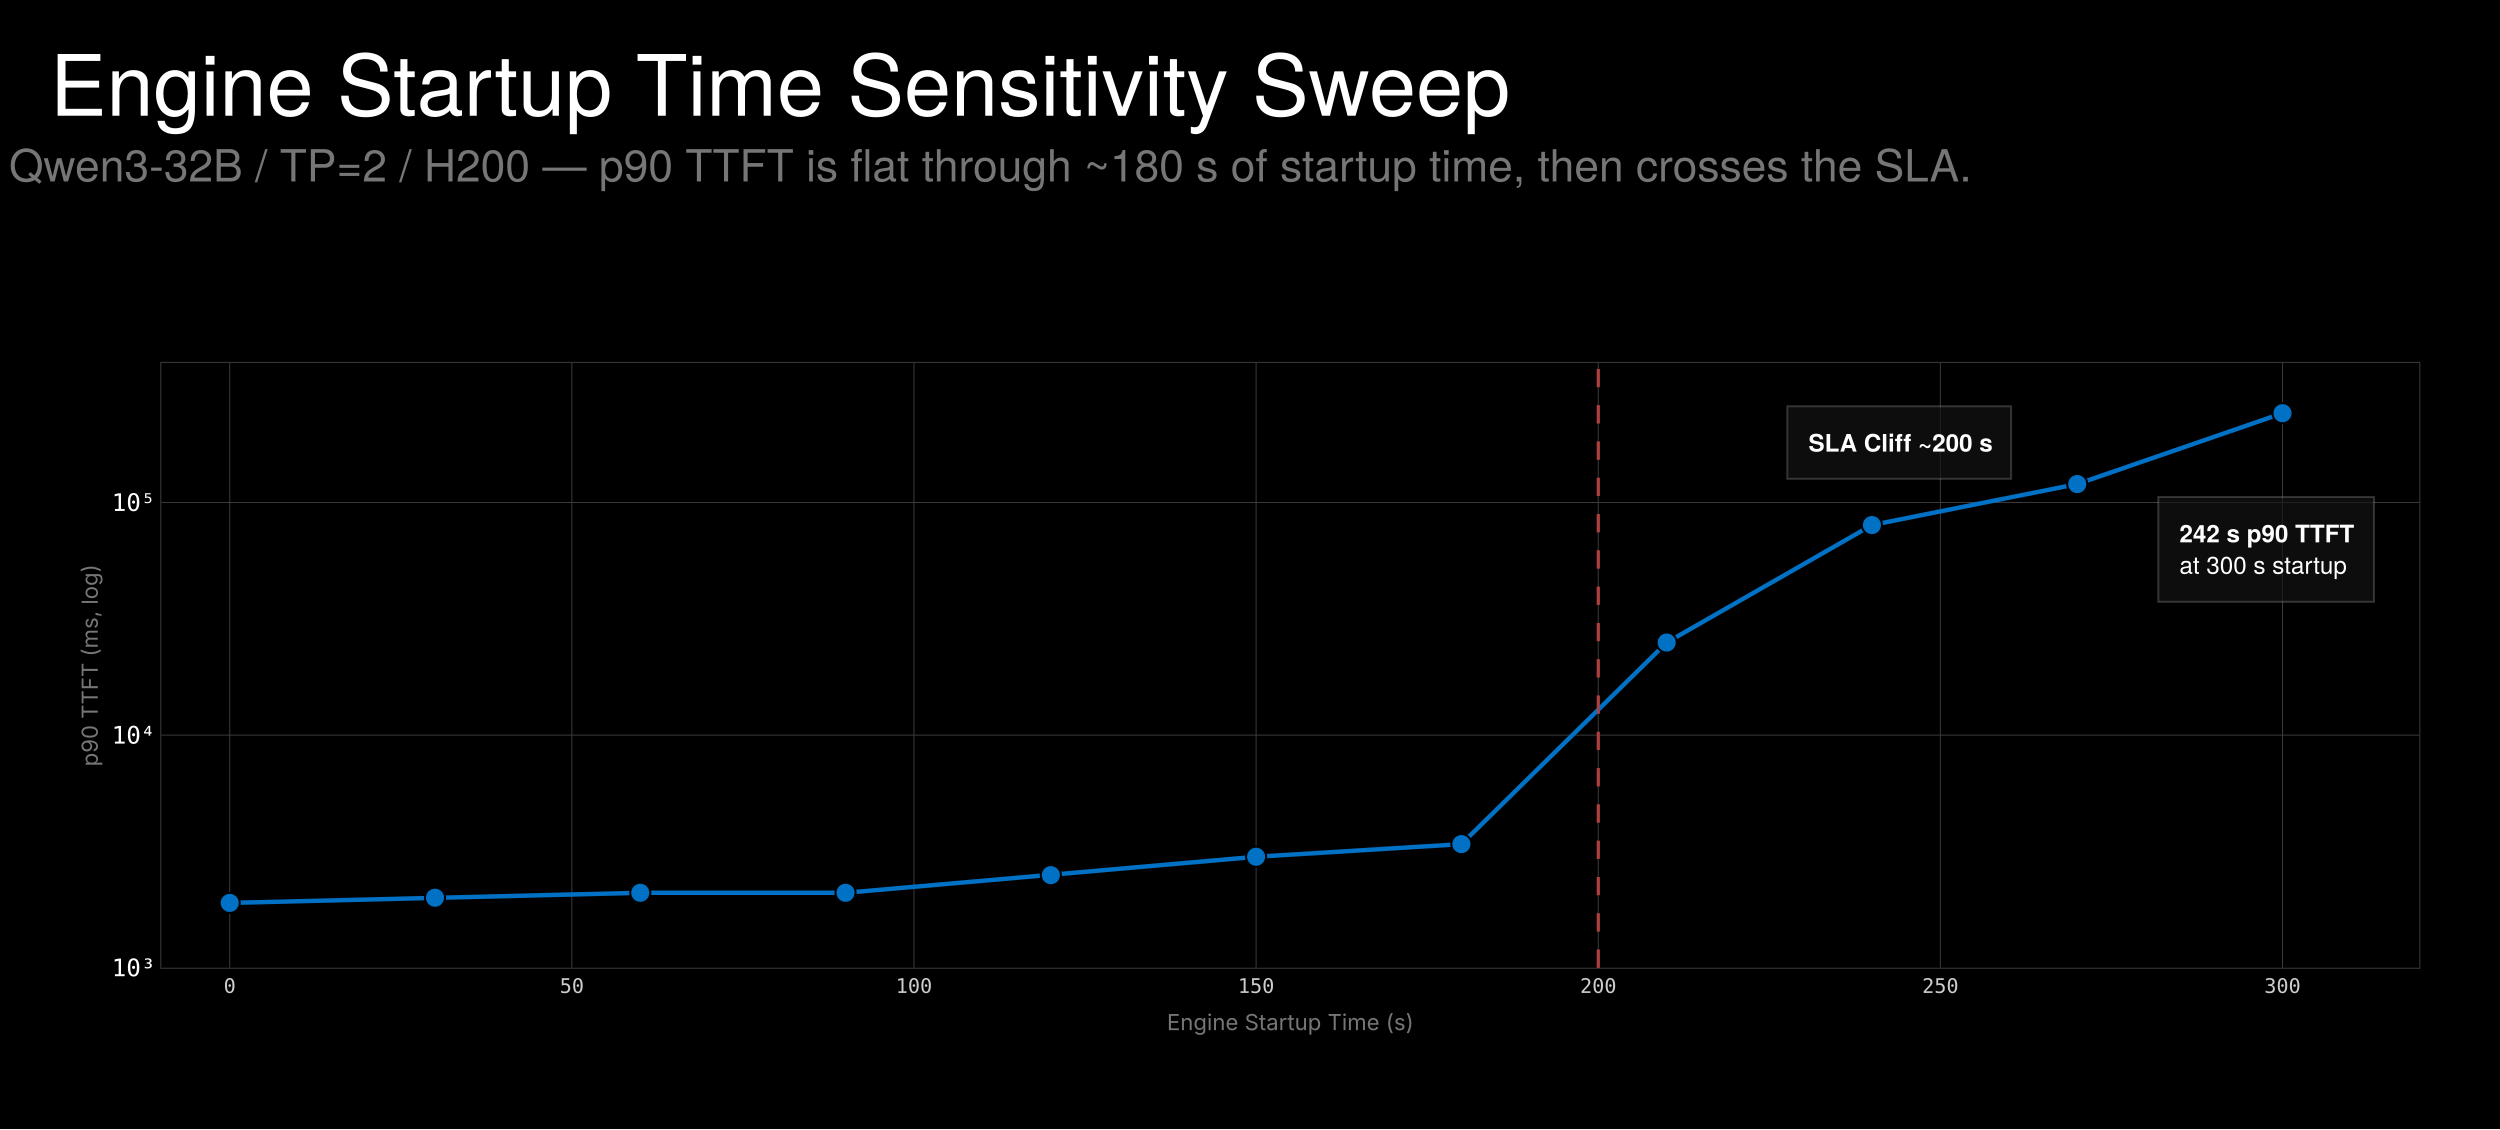
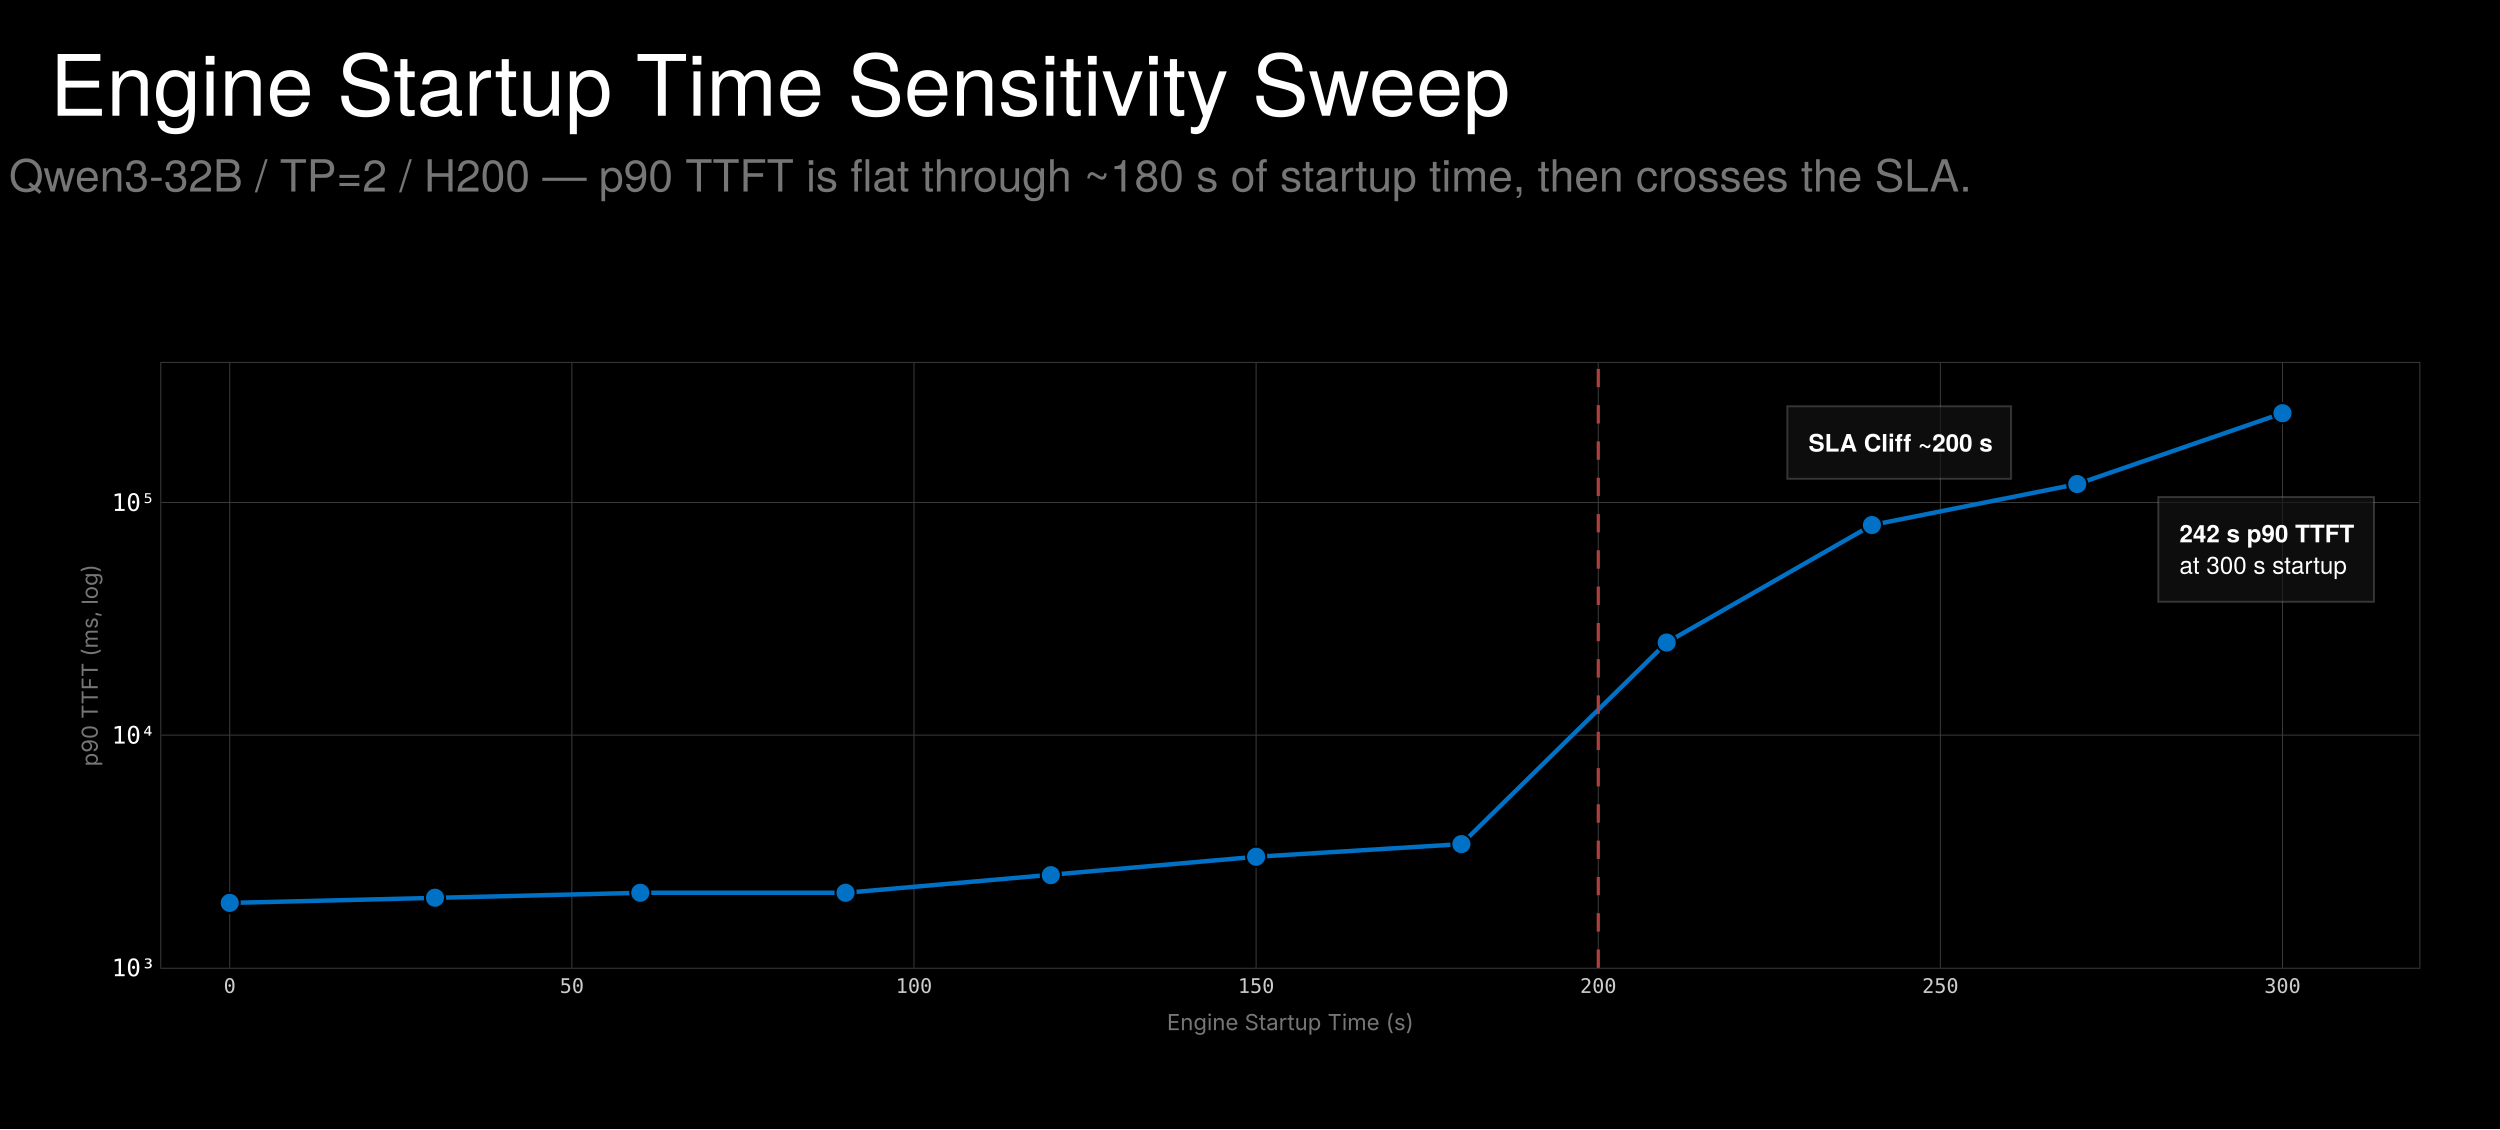
<svg xmlns="http://www.w3.org/2000/svg" class="main-svg" width="1240" height="560" style="" viewBox="0 0 1240 560">
  <rect x="0" y="0" width="1240" height="560" style="fill: rgb(0, 0, 0); fill-opacity: 1;" />
-   <defs id="defs-dfb50c">
+   <defs id="defs-3bae90">
    <g class="clips">
-       <clipPath id="clipdfb50cxyplot" class="plotclip">
+       <clipPath id="clip3bae90xyplot" class="plotclip">
        <rect width="1120" height="300" />
      </clipPath>
-       <clipPath class="axesclip" id="clipdfb50cx">
+       <clipPath class="axesclip" id="clip3bae90x">
        <rect x="80" y="0" width="1120" height="560" />
      </clipPath>
-       <clipPath class="axesclip" id="clipdfb50cy">
+       <clipPath class="axesclip" id="clip3bae90y">
        <rect x="0" y="180" width="1240" height="300" />
      </clipPath>
-       <clipPath class="axesclip" id="clipdfb50cxy">
+       <clipPath class="axesclip" id="clip3bae90xy">
        <rect x="80" y="180" width="1120" height="300" />
      </clipPath>
    </g>
    <g class="gradients" />
    <g class="patterns" />
  </defs>
  <g class="bglayer" />
  <g class="layer-below">
    <g class="imagelayer" />
    <g class="shapelayer">
-       <g class="shape-group" data-index="0" clip-path="url(#clipdfb50cx)">
+       <g class="shape-group" data-index="0" clip-path="url(#clip3bae90x)">
        <path data-index="0" fill-rule="evenodd" d="M792.73,480L792.73,180" style="opacity: 1; stroke: rgb(176, 64, 64); stroke-opacity: 1; fill: rgb(176, 64, 64); fill-opacity: 0.1; stroke-dasharray: 9px, 9px; stroke-width: 1.4px;" />
      </g>
    </g>
  </g>
  <g class="cartesianlayer">
    <g class="subplot xy">
      <g class="layer-subplot">
        <g class="shapelayer" />
        <g class="imagelayer" />
      </g>
      <g class="minor-gridlayer">
        <g class="x" />
        <g class="y" />
      </g>
      <g class="gridlayer">
        <g class="x">
          <path class="xgrid crisp" transform="translate(113.94,0)" d="M0,180v300" style="stroke: rgb(58, 58, 58); stroke-opacity: 1; stroke-width: 0.5px;" />
          <path class="xgrid crisp" transform="translate(283.64,0)" d="M0,180v300" style="stroke: rgb(58, 58, 58); stroke-opacity: 1; stroke-width: 0.5px;" />
          <path class="xgrid crisp" transform="translate(453.33,0)" d="M0,180v300" style="stroke: rgb(58, 58, 58); stroke-opacity: 1; stroke-width: 0.5px;" />
          <path class="xgrid crisp" transform="translate(623.03,0)" d="M0,180v300" style="stroke: rgb(58, 58, 58); stroke-opacity: 1; stroke-width: 0.5px;" />
          <path class="xgrid crisp" transform="translate(792.73,0)" d="M0,180v300" style="stroke: rgb(58, 58, 58); stroke-opacity: 1; stroke-width: 0.5px;" />
          <path class="xgrid crisp" transform="translate(962.42,0)" d="M0,180v300" style="stroke: rgb(58, 58, 58); stroke-opacity: 1; stroke-width: 0.5px;" />
          <path class="xgrid crisp" transform="translate(1132.12,0)" d="M0,180v300" style="stroke: rgb(58, 58, 58); stroke-opacity: 1; stroke-width: 0.5px;" />
        </g>
        <g class="y">
          <path class="ygrid crisp" transform="translate(0,364.62)" d="M80,0h1120" style="stroke: rgb(58, 58, 58); stroke-opacity: 1; stroke-width: 0.5px;" />
          <path class="ygrid crisp" transform="translate(0,249.23)" d="M80,0h1120" style="stroke: rgb(58, 58, 58); stroke-opacity: 1; stroke-width: 0.5px;" />
        </g>
      </g>
      <g class="zerolinelayer" />
      <g class="layer-between">
        <g class="shapelayer" />
        <g class="imagelayer" />
      </g>
      <path class="xlines-below" />
      <path class="ylines-below" />
      <g class="overlines-below" />
      <g class="xaxislayer-below" />
      <g class="yaxislayer-below" />
      <g class="overaxes-below" />
      <g class="overplot">
-         <g class="xy" transform="translate(80,180)" clip-path="url(#clipdfb50cxyplot)">
+         <g class="xy" transform="translate(80,180)" clip-path="url(#clip3bae90xyplot)">
          <g class="scatterlayer mlayer">
-             <g class="trace scatter tracea59aff" style="stroke-miterlimit: 2; opacity: 1;">
+             <g class="trace scatter trace63b3ac" style="stroke-miterlimit: 2; opacity: 1;">
              <g class="fills" />
              <g class="errorbars" />
              <g class="lines">
                <path class="js-line" d="M33.94,267.84L237.58,262.82L339.39,262.82L543.03,244.95L644.85,238.68L746.67,138.7L848.48,80.41L950.3,60.09L1052.12,24.94" style="vector-effect: none; fill: none; stroke: rgb(0, 113, 197); stroke-opacity: 1; stroke-width: 2.2px; opacity: 1;" />
              </g>
              <g class="points">
                <path class="point" transform="translate(33.94,267.84)" d="M5,0A5,5 0 1,1 0,-5A5,5 0 0,1 5,0Z" style="opacity: 1; stroke-width: 1px; fill: rgb(0, 113, 197); fill-opacity: 1; stroke: rgb(0, 0, 0); stroke-opacity: 1;" />
                <path class="point" transform="translate(135.76,265.27)" d="M5,0A5,5 0 1,1 0,-5A5,5 0 0,1 5,0Z" style="opacity: 1; stroke-width: 1px; fill: rgb(0, 113, 197); fill-opacity: 1; stroke: rgb(0, 0, 0); stroke-opacity: 1;" />
                <path class="point" transform="translate(237.58,262.82)" d="M5,0A5,5 0 1,1 0,-5A5,5 0 0,1 5,0Z" style="opacity: 1; stroke-width: 1px; fill: rgb(0, 113, 197); fill-opacity: 1; stroke: rgb(0, 0, 0); stroke-opacity: 1;" />
                <path class="point" transform="translate(339.39,262.82)" d="M5,0A5,5 0 1,1 0,-5A5,5 0 0,1 5,0Z" style="opacity: 1; stroke-width: 1px; fill: rgb(0, 113, 197); fill-opacity: 1; stroke: rgb(0, 0, 0); stroke-opacity: 1;" />
                <path class="point" transform="translate(441.21,254.08)" d="M5,0A5,5 0 1,1 0,-5A5,5 0 0,1 5,0Z" style="opacity: 1; stroke-width: 1px; fill: rgb(0, 113, 197); fill-opacity: 1; stroke: rgb(0, 0, 0); stroke-opacity: 1;" />
                <path class="point" transform="translate(543.03,244.95)" d="M5,0A5,5 0 1,1 0,-5A5,5 0 0,1 5,0Z" style="opacity: 1; stroke-width: 1px; fill: rgb(0, 113, 197); fill-opacity: 1; stroke: rgb(0, 0, 0); stroke-opacity: 1;" />
                <path class="point" transform="translate(644.85,238.68)" d="M5,0A5,5 0 1,1 0,-5A5,5 0 0,1 5,0Z" style="opacity: 1; stroke-width: 1px; fill: rgb(0, 113, 197); fill-opacity: 1; stroke: rgb(0, 0, 0); stroke-opacity: 1;" />
                <path class="point" transform="translate(746.67,138.7)" d="M5,0A5,5 0 1,1 0,-5A5,5 0 0,1 5,0Z" style="opacity: 1; stroke-width: 1px; fill: rgb(0, 113, 197); fill-opacity: 1; stroke: rgb(0, 0, 0); stroke-opacity: 1;" />
                <path class="point" transform="translate(848.48,80.41)" d="M5,0A5,5 0 1,1 0,-5A5,5 0 0,1 5,0Z" style="opacity: 1; stroke-width: 1px; fill: rgb(0, 113, 197); fill-opacity: 1; stroke: rgb(0, 0, 0); stroke-opacity: 1;" />
                <path class="point" transform="translate(950.3,60.09)" d="M5,0A5,5 0 1,1 0,-5A5,5 0 0,1 5,0Z" style="opacity: 1; stroke-width: 1px; fill: rgb(0, 113, 197); fill-opacity: 1; stroke: rgb(0, 0, 0); stroke-opacity: 1;" />
                <path class="point" transform="translate(1052.12,24.94)" d="M5,0A5,5 0 1,1 0,-5A5,5 0 0,1 5,0Z" style="opacity: 1; stroke-width: 1px; fill: rgb(0, 113, 197); fill-opacity: 1; stroke: rgb(0, 0, 0); stroke-opacity: 1;" />
              </g>
              <g class="text" />
            </g>
          </g>
        </g>
      </g>
      <g class="zerolinelayer-above" />
      <path class="xlines-above crisp" d="M79.5,480.25H1200.5M79.5,179.75H1200.5" style="fill: none; stroke-width: 0.5px; stroke: rgb(58, 58, 58); stroke-opacity: 1;" />
      <path class="ylines-above crisp" d="M79.75,180V480M1200.25,180V480" style="fill: none; stroke-width: 0.5px; stroke: rgb(58, 58, 58); stroke-opacity: 1;" />
      <g class="overlines-above" />
      <g class="xaxislayer-above">
        <g class="xtick">
          <text text-anchor="middle" x="0" y="492.5" transform="translate(113.94,0)" style="font-family: 'Geist Mono', 'JetBrains Mono', 'Roboto Mono', 'SF Mono', Menlo, Consolas, monospace; font-size: 10px; fill: rgb(205, 205, 205); fill-opacity: 1; white-space: pre;">0</text>
        </g>
        <g class="xtick">
          <text text-anchor="middle" x="0" y="492.5" style="font-family: 'Geist Mono', 'JetBrains Mono', 'Roboto Mono', 'SF Mono', Menlo, Consolas, monospace; font-size: 10px; fill: rgb(205, 205, 205); fill-opacity: 1; white-space: pre;" transform="translate(283.64,0)">50</text>
        </g>
        <g class="xtick">
          <text text-anchor="middle" x="0" y="492.5" style="font-family: 'Geist Mono', 'JetBrains Mono', 'Roboto Mono', 'SF Mono', Menlo, Consolas, monospace; font-size: 10px; fill: rgb(205, 205, 205); fill-opacity: 1; white-space: pre;" transform="translate(453.33,0)">100</text>
        </g>
        <g class="xtick">
          <text text-anchor="middle" x="0" y="492.5" style="font-family: 'Geist Mono', 'JetBrains Mono', 'Roboto Mono', 'SF Mono', Menlo, Consolas, monospace; font-size: 10px; fill: rgb(205, 205, 205); fill-opacity: 1; white-space: pre;" transform="translate(623.03,0)">150</text>
        </g>
        <g class="xtick">
          <text text-anchor="middle" x="0" y="492.5" style="font-family: 'Geist Mono', 'JetBrains Mono', 'Roboto Mono', 'SF Mono', Menlo, Consolas, monospace; font-size: 10px; fill: rgb(205, 205, 205); fill-opacity: 1; white-space: pre;" transform="translate(792.73,0)">200</text>
        </g>
        <g class="xtick">
          <text text-anchor="middle" x="0" y="492.5" style="font-family: 'Geist Mono', 'JetBrains Mono', 'Roboto Mono', 'SF Mono', Menlo, Consolas, monospace; font-size: 10px; fill: rgb(205, 205, 205); fill-opacity: 1; white-space: pre;" transform="translate(962.42,0)">250</text>
        </g>
        <g class="xtick">
          <text text-anchor="middle" x="0" y="492.5" style="font-family: 'Geist Mono', 'JetBrains Mono', 'Roboto Mono', 'SF Mono', Menlo, Consolas, monospace; font-size: 10px; fill: rgb(205, 205, 205); fill-opacity: 1; white-space: pre;" transform="translate(1132.12,0)">300</text>
        </g>
      </g>
      <g class="yaxislayer-above">
        <g class="ytick">
          <text text-anchor="end" x="77.1" y="4.2" transform="translate(0,480)" style="font-family: 'Geist Mono', 'JetBrains Mono', 'Roboto Mono', 'SF Mono', Menlo, Consolas, monospace; font-size: 12px; fill: rgb(255, 255, 255); fill-opacity: 1; white-space: pre;">10³</text>
        </g>
        <g class="ytick">
          <text text-anchor="end" x="77.1" y="4.2" style="font-family: 'Geist Mono', 'JetBrains Mono', 'Roboto Mono', 'SF Mono', Menlo, Consolas, monospace; font-size: 12px; fill: rgb(255, 255, 255); fill-opacity: 1; white-space: pre;" transform="translate(0,364.62)">10⁴</text>
        </g>
        <g class="ytick">
          <text text-anchor="end" x="77.1" y="4.2" style="font-family: 'Geist Mono', 'JetBrains Mono', 'Roboto Mono', 'SF Mono', Menlo, Consolas, monospace; font-size: 12px; fill: rgb(255, 255, 255); fill-opacity: 1; white-space: pre;" transform="translate(0,249.23)">10⁵</text>
        </g>
      </g>
      <g class="overaxes-above" />
    </g>
  </g>
  <g class="polarlayer" />
  <g class="smithlayer" />
  <g class="ternarylayer" />
  <g class="geolayer" />
  <g class="funnelarealayer" />
  <g class="pielayer" />
  <g class="iciclelayer" />
  <g class="treemaplayer" />
  <g class="sunburstlayer" />
  <g class="glimages" />
-   <defs id="topdefs-dfb50c">
+   <defs id="topdefs-3bae90">
    <g class="clips" />
  </defs>
  <g class="layer-above">
    <g class="imagelayer" />
    <g class="shapelayer">
-       <g class="shape-group" data-index="1" clip-path="url(#clipdfb50cx)">
+       <g class="shape-group" data-index="1" clip-path="url(#clip3bae90x)">
        <path data-index="1" fill-rule="evenodd" d="M792.73,480L792.73,180" style="opacity: 1; stroke: rgb(176, 64, 64); stroke-opacity: 1; fill: rgb(0, 0, 0); fill-opacity: 0; stroke-dasharray: 9px, 9px; stroke-width: 1.4px;" />
      </g>
      <g class="shape-group" data-index="2">
        <path data-index="2" fill-rule="evenodd" d="M224080,480L224080,180" style="opacity: 1; stroke: rgb(176, 64, 64); stroke-opacity: 1; fill: rgb(0, 0, 0); fill-opacity: 0; stroke-dasharray: 9px, 9px; stroke-width: 1.4px;" />
      </g>
    </g>
  </g>
  <g class="infolayer">
    <g class="g-gtitle">
      <text class="gtitle" x="24.8" y="28" text-anchor="start" dy="0.7em" style="opacity: 1; font-family: 'Helvetica Neue', HelveticaNeue, sans-serif; font-size: 42px; fill: rgb(255, 255, 255); fill-opacity: 1; font-weight: 300; white-space: pre;">Engine Startup Time Sensitivity Sweep</text>
    </g>
    <g class="g-xtitle">
      <text class="xtitle" x="640" y="510.95" text-anchor="middle" style="opacity: 1; font-family: Geist, Inter, 'Helvetica Neue', Arial, sans-serif; font-size: 11px; fill: rgb(118, 118, 118); fill-opacity: 1; white-space: pre;">Engine Startup Time (s)</text>
    </g>
    <g class="g-ytitle">
      <text class="ytitle" transform="rotate(-90,48.5,330)" x="48.5" y="330" text-anchor="middle" style="opacity: 1; font-family: Geist, Inter, 'Helvetica Neue', Arial, sans-serif; font-size: 11px; fill: rgb(118, 118, 118); fill-opacity: 1; white-space: pre;">p90 TTFT (ms, log)</text>
    </g>
    <g class="annotation" data-index="0" style="opacity: 1;">
      <g class="annotation-text-g" transform="rotate(0,942.4,219.5)">
        <g class="cursor-pointer" transform="translate(886,201)">
          <rect class="bg" x="0.5" y="0.5" width="111" height="36" style="stroke-width: 1px; stroke: rgb(255, 255, 255); stroke-opacity: 0.18; fill: rgb(20, 20, 20); fill-opacity: 0.65;" />
          <text class="annotation-text" text-anchor="start" x="11" y="23" style="font-family: 'Helvetica Neue', HelveticaNeue, sans-serif; font-size: 12px; fill: rgb(255, 255, 255); fill-opacity: 1; font-weight: 300; white-space: pre;">
            <tspan style="font-weight:bold">SLA Cliff ~200 s</tspan>
          </text>
        </g>
      </g>
    </g>
    <g class="annotation" data-index="1" style="opacity: 1;">
      <g class="annotation-text-g" />
    </g>
    <g class="annotation" data-index="2" style="opacity: 1;">
      <g class="annotation-text-g" transform="rotate(0,1123.6,272.5)">
        <g class="cursor-pointer" transform="translate(1070,246)">
          <rect class="bg" x="0.5" y="0.5" width="107" height="52" style="stroke-width: 1px; stroke: rgb(255, 255, 255); stroke-opacity: 0.18; fill: rgb(20, 20, 20); fill-opacity: 0.65;" />
          <text class="annotation-text" text-anchor="start" x="11" y="23" style="font-family: 'Helvetica Neue', HelveticaNeue, sans-serif; font-size: 12px; fill: rgb(255, 255, 255); fill-opacity: 1; font-weight: 300; white-space: pre;">
            <tspan class="line" dy="0em" x="11" y="23">
              <tspan style="font-weight:bold">242 s p90 TTFT</tspan>
            </tspan>
            <tspan class="line" dy="1.3em" x="11" y="23">at 300 s startup</tspan>
          </text>
        </g>
      </g>
    </g>
    <g class="annotation" data-index="3" style="opacity: 1;">
-       <g class="annotation-text-g" transform="rotate(0,491.12,81.6)">
-         <g class="cursor-pointer" transform="translate(25,67)">
+       <g class="annotation-text-g" transform="rotate(0,491.12,87)">
+         <g class="cursor-pointer" transform="translate(25,72)">
          <rect class="bg" x="0.5" y="0.5" width="931" height="29" style="stroke-width: 1px; stroke: rgb(0, 0, 0); stroke-opacity: 0; fill: rgb(0, 0, 0); fill-opacity: 0;" />
          <text class="annotation-text" text-anchor="middle" x="466.203" y="23" style="font-family: 'Helvetica Neue', HelveticaNeue, sans-serif; font-size: 22px; fill: rgb(118, 118, 118); fill-opacity: 1; font-weight: 300; white-space: pre;">Qwen3-32B / TP=2 / H200 — p90 TTFT is flat through ~180 s of startup time, then crosses the SLA.</text>
        </g>
      </g>
    </g>
  </g>
</svg>
